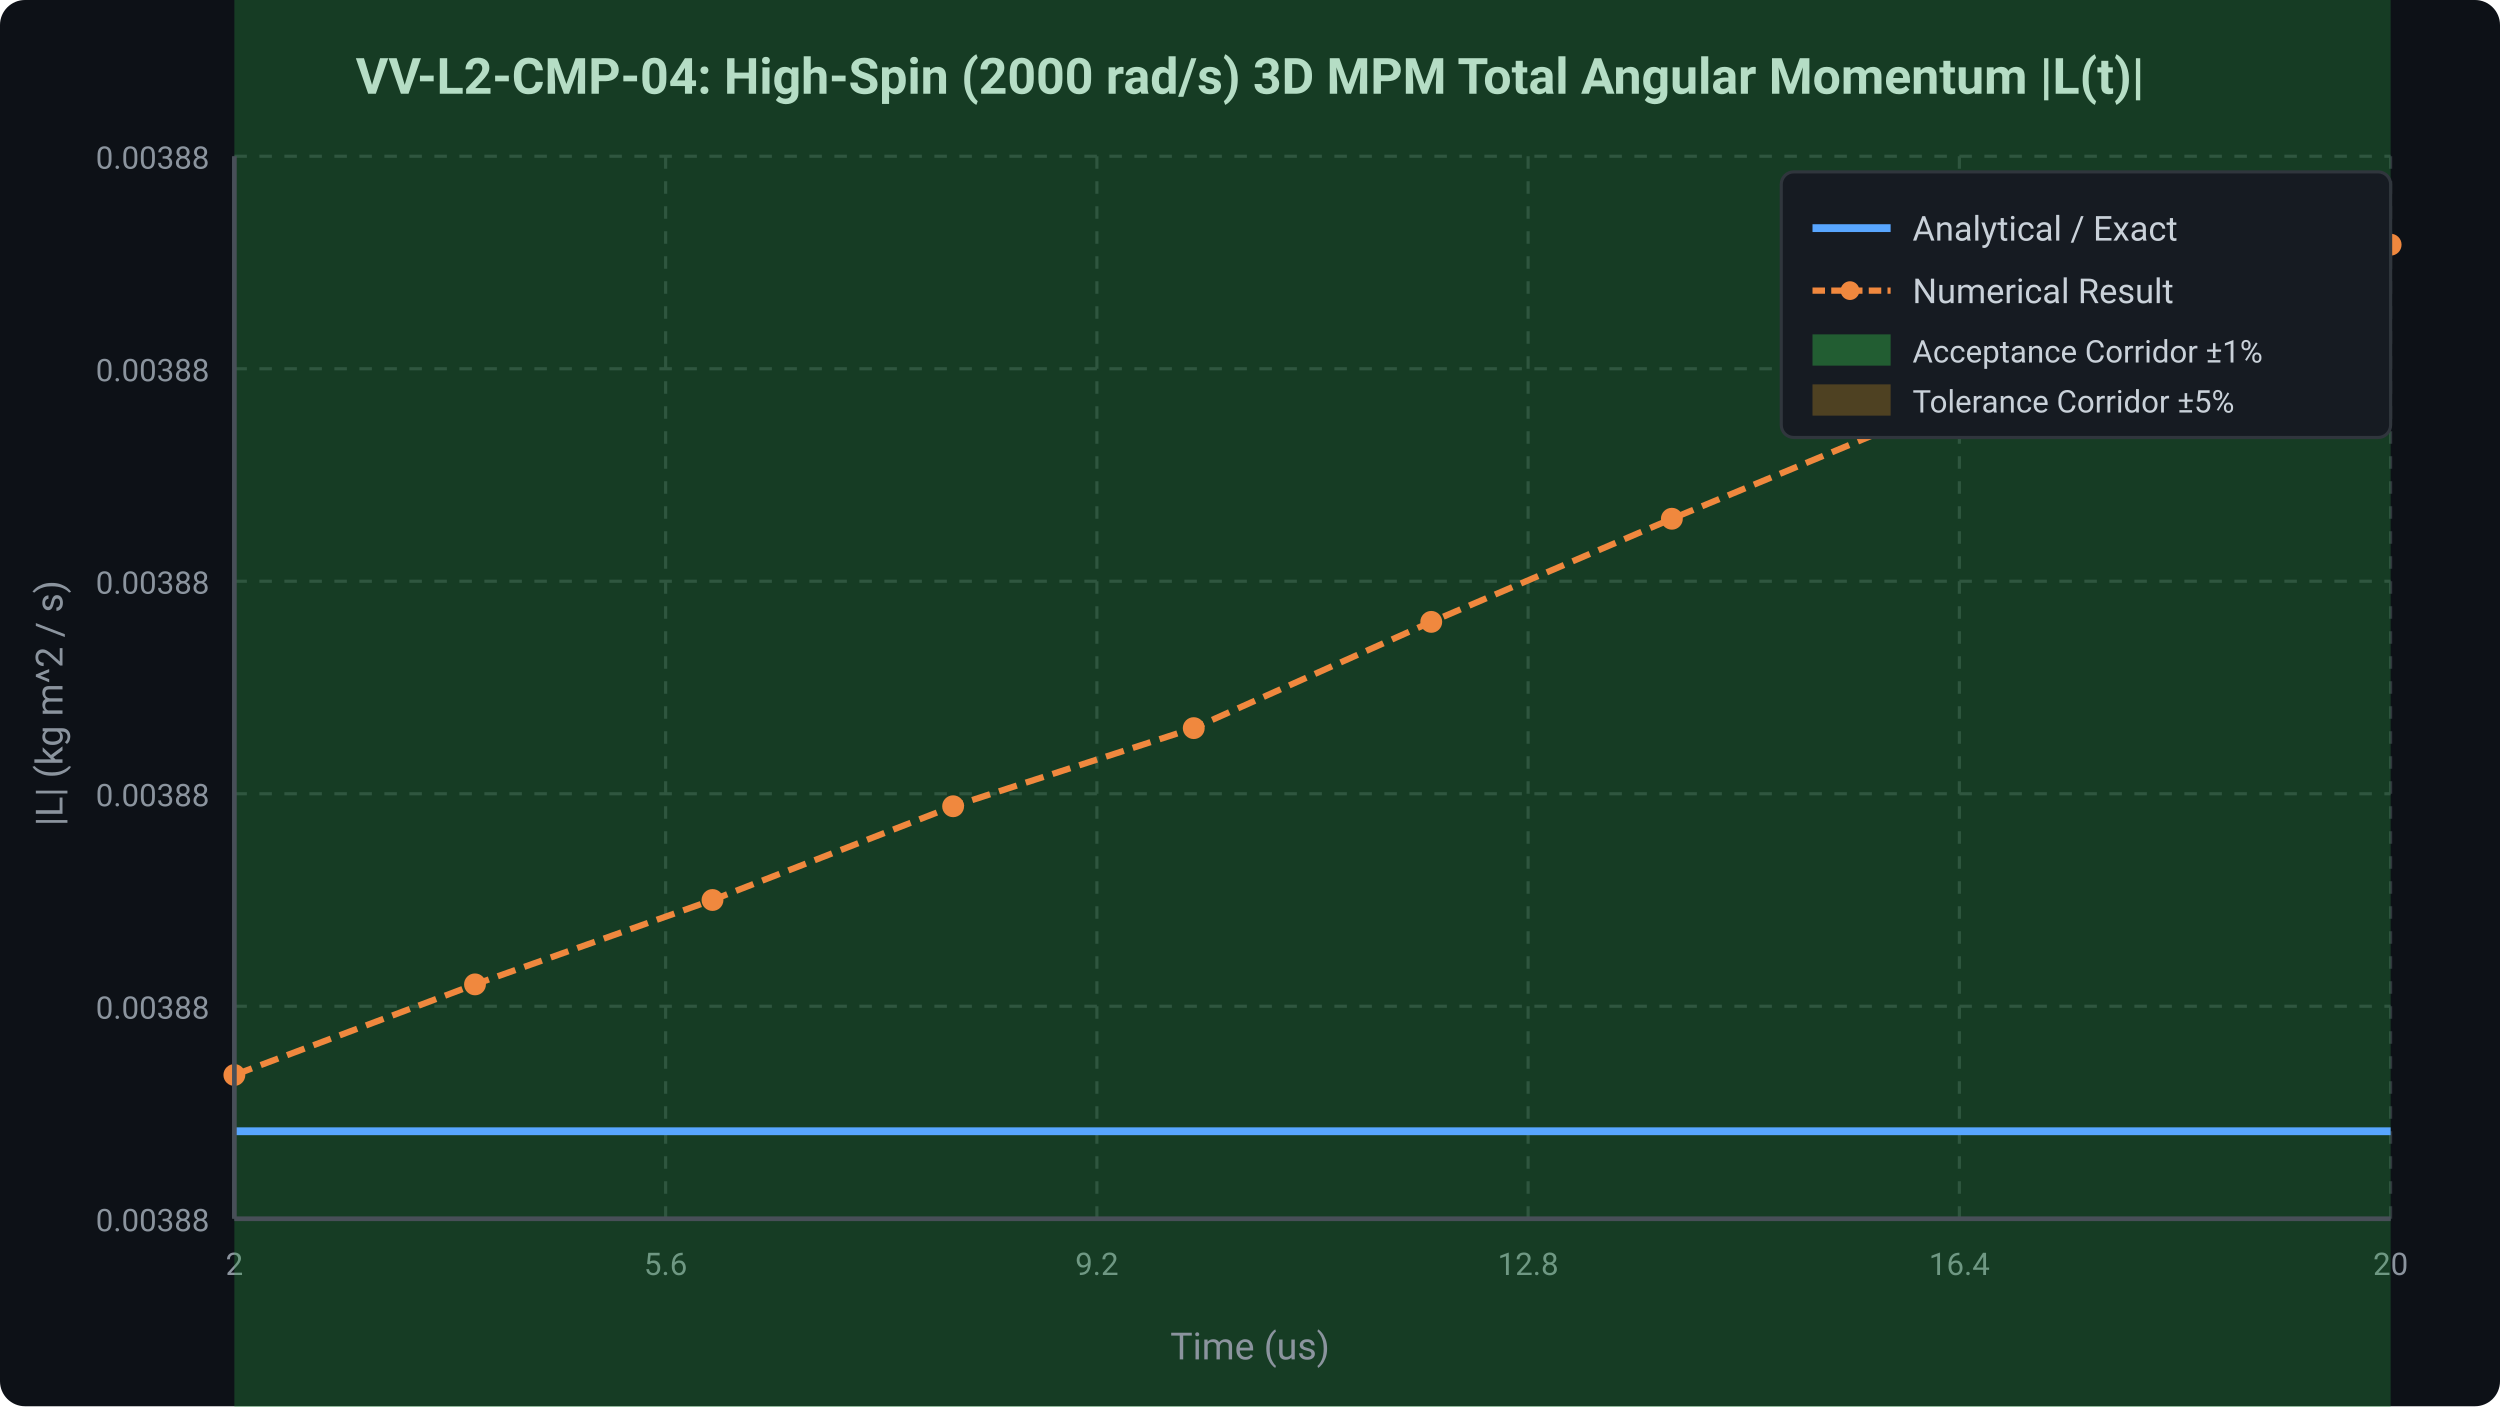
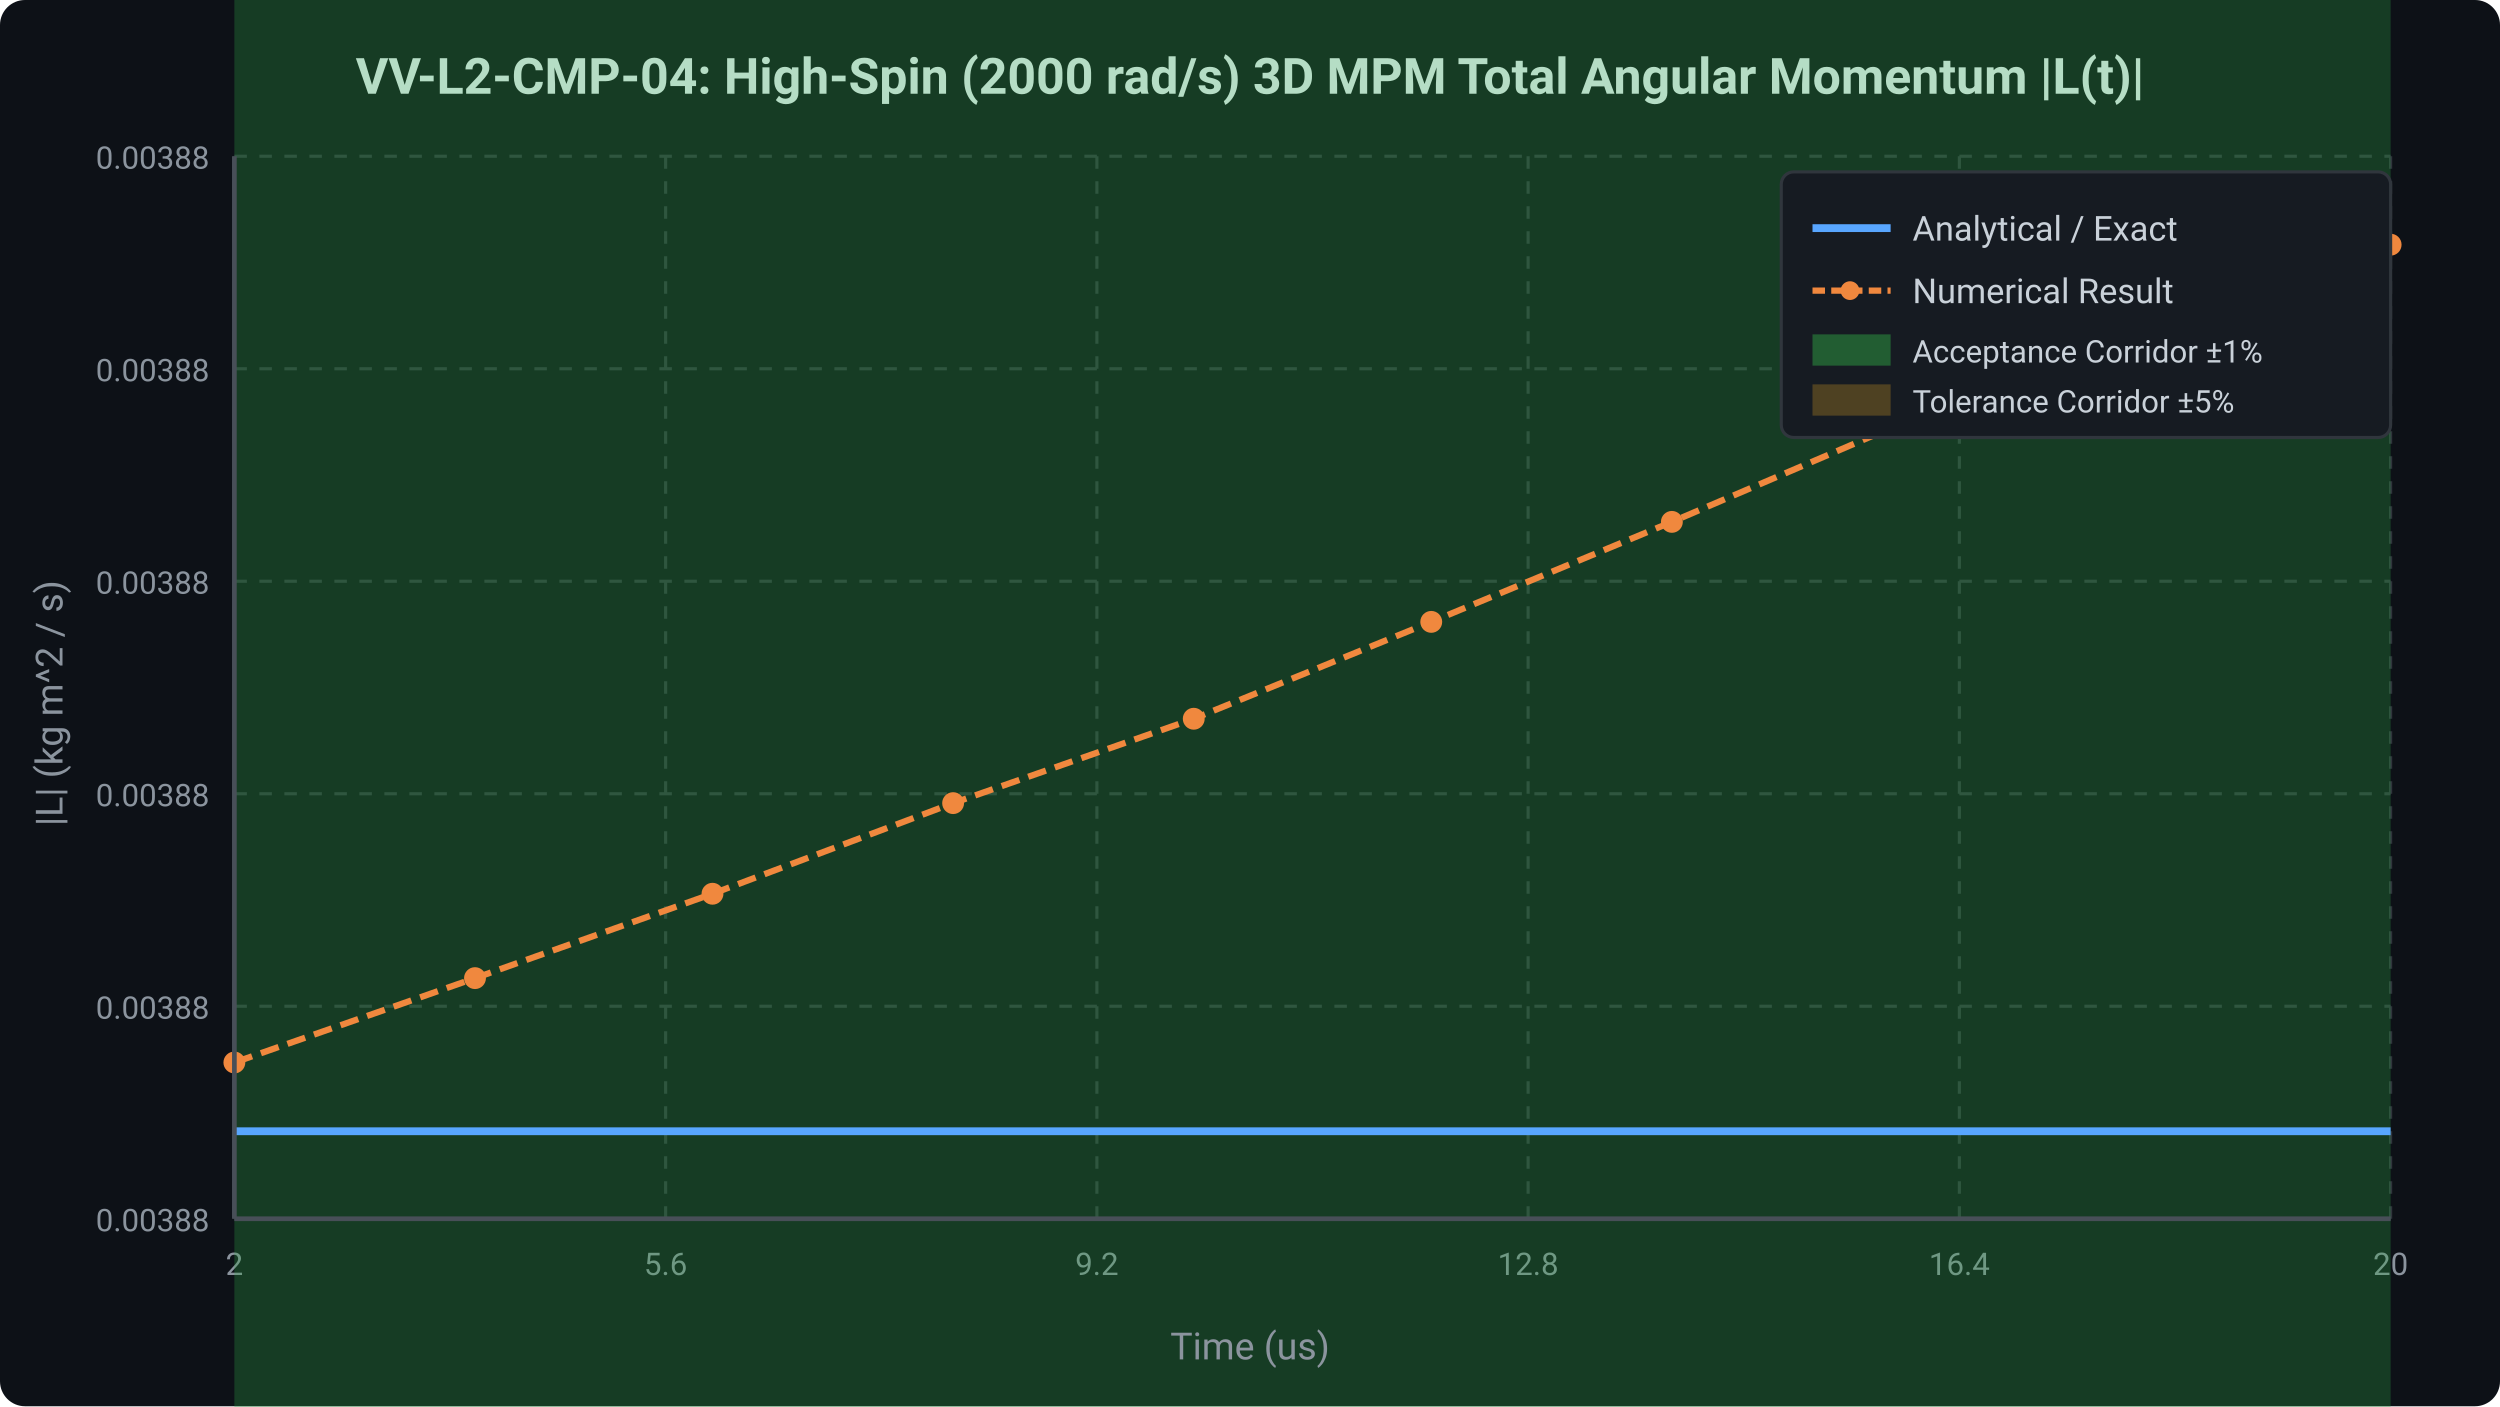
<svg xmlns="http://www.w3.org/2000/svg" viewBox="0 0 800 450" width="800" height="450">
  <style>
    text { font-family: -apple-system, BlinkMacSystemFont, 'Segoe UI', Roboto, Helvetica, Arial, sans-serif; fill: #c9d1d9; }
    .title { font-size: 16px; font-weight: 600; fill: #f0f6fc; }
    .axis-label { font-size: 12px; fill: #8b949e; }
    .tick { font-size: 10px; fill: #8b949e; }
    .grid { stroke: #30363d; stroke-width: 1; stroke-dasharray: 4,4; }
    .axis-line { stroke: #484f58; stroke-width: 1.5; }
    .exact-curve { fill: none; stroke: #58a6ff; stroke-width: 2.5; }
    .num-curve { fill: none; stroke: #f0883e; stroke-width: 2.0; stroke-dasharray: 6,3; }
    .corridor-yellow { fill: rgba(210, 153, 34, 0.18); }
    .corridor-green { fill: rgba(46, 160, 67, 0.30); }
  </style>
  <rect width="800" height="450" fill="#0d1117" rx="8" />
  <text x="400" y="30" text-anchor="middle" class="title">VV-L2-CMP-04: High-Spin (2000 rad/s) 3D MPM Total Angular Momentum |L(t)|</text>
  <line x1="75" y1="390" x2="765" y2="390" class="grid" />
  <text x="67" y="394" text-anchor="end" class="tick">0.00388</text>
  <line x1="75" y1="322" x2="765" y2="322" class="grid" />
  <text x="67" y="326" text-anchor="end" class="tick">0.00388</text>
  <line x1="75" y1="254" x2="765" y2="254" class="grid" />
  <text x="67" y="258" text-anchor="end" class="tick">0.00388</text>
  <line x1="75" y1="186" x2="765" y2="186" class="grid" />
  <text x="67" y="190" text-anchor="end" class="tick">0.00388</text>
  <line x1="75" y1="118" x2="765" y2="118" class="grid" />
  <text x="67" y="122" text-anchor="end" class="tick">0.00388</text>
  <line x1="75" y1="50" x2="765" y2="50" class="grid" />
  <text x="67" y="54" text-anchor="end" class="tick">0.00388</text>
  <line x1="75" y1="50" x2="75" y2="390" class="grid" />
  <text x="75" y="408" text-anchor="middle" class="tick">2</text>
  <line x1="213" y1="50" x2="213" y2="390" class="grid" />
  <text x="213" y="408" text-anchor="middle" class="tick">5.6</text>
  <line x1="351" y1="50" x2="351" y2="390" class="grid" />
  <text x="351" y="408" text-anchor="middle" class="tick">9.2</text>
  <line x1="489" y1="50" x2="489" y2="390" class="grid" />
  <text x="489" y="408" text-anchor="middle" class="tick">12.8</text>
  <line x1="627" y1="50" x2="627" y2="390" class="grid" />
  <text x="627" y="408" text-anchor="middle" class="tick">16.4</text>
  <line x1="765" y1="50" x2="765" y2="390" class="grid" />
  <text x="765" y="408" text-anchor="middle" class="tick">20</text>
-   <path class="corridor-yellow" d="M 75 -5.06e+06 L 152 -5.06e+06 L 228 -5.06e+06 L 305 -5.06e+06 L 382 -5.06e+06 L 458 -5.06e+06 L 535 -5.06e+06 L 612 -5.06e+06 L 688 -5.06e+06 L 765 -5.06e+06 L 765 5.06e+06 L 688 5.06e+06 L 612 5.06e+06 L 535 5.06e+06 L 458 5.06e+06 L 382 5.06e+06 L 305 5.06e+06 L 228 5.06e+06 L 152 5.06e+06 L 75 5.06e+06 Z" />
-   <path class="corridor-green" d="M 75 -1.01e+06 L 152 -1.01e+06 L 228 -1.01e+06 L 305 -1.01e+06 L 382 -1.01e+06 L 458 -1.01e+06 L 535 -1.01e+06 L 612 -1.01e+06 L 688 -1.01e+06 L 765 -1.01e+06 L 765 1.01e+06 L 688 1.01e+06 L 612 1.01e+06 L 535 1.01e+06 L 458 1.01e+06 L 382 1.01e+06 L 305 1.01e+06 L 228 1.01e+06 L 152 1.01e+06 L 75 1.01e+06 Z" />
+   <path class="corridor-yellow" d="M 75 -5.18e+06 L 152 -5.18e+06 L 228 -5.18e+06 L 305 -5.18e+06 L 382 -5.18e+06 L 458 -5.18e+06 L 535 -5.18e+06 L 612 -5.18e+06 L 688 -5.18e+06 L 765 -5.18e+06 L 765 5.18e+06 L 688 5.18e+06 L 612 5.18e+06 L 535 5.18e+06 L 458 5.18e+06 L 382 5.18e+06 L 305 5.18e+06 L 228 5.18e+06 L 152 5.18e+06 L 75 5.18e+06 Z" />
+   <path class="corridor-green" d="M 75 -1.04e+06 L 152 -1.04e+06 L 228 -1.04e+06 L 305 -1.04e+06 L 382 -1.04e+06 L 458 -1.04e+06 L 535 -1.04e+06 L 612 -1.04e+06 L 688 -1.04e+06 L 765 -1.04e+06 L 765 1.04e+06 L 688 1.04e+06 L 612 1.04e+06 L 535 1.04e+06 L 458 1.04e+06 L 382 1.04e+06 L 305 1.04e+06 L 228 1.04e+06 L 152 1.04e+06 L 75 1.04e+06 Z" />
  <path class="exact-curve" d="M 75 362 L 152 362 L 228 362 L 305 362 L 382 362 L 458 362 L 535 362 L 612 362 L 688 362 L 765 362 " />
-   <path class="num-curve" d="M 75 344 L 152 315 L 228 288 L 305 258 L 382 233 L 458 199 L 535 166 L 612 134 L 688 111 L 765 78.3 " />
-   <circle cx="75" cy="344" r="3.5" fill="#f0883e" />
-   <circle cx="152" cy="315" r="3.5" fill="#f0883e" />
-   <circle cx="228" cy="288" r="3.5" fill="#f0883e" />
-   <circle cx="305" cy="258" r="3.5" fill="#f0883e" />
-   <circle cx="382" cy="233" r="3.5" fill="#f0883e" />
+   <path class="num-curve" d="M 75 340 L 152 313 L 228 286 L 305 257 L 382 230 L 458 199 L 535 167 L 612 134 L 688 106 L 765 78.3 " />
+   <circle cx="75" cy="340" r="3.5" fill="#f0883e" />
+   <circle cx="152" cy="313" r="3.5" fill="#f0883e" />
+   <circle cx="228" cy="286" r="3.5" fill="#f0883e" />
+   <circle cx="305" cy="257" r="3.5" fill="#f0883e" />
+   <circle cx="382" cy="230" r="3.5" fill="#f0883e" />
  <circle cx="458" cy="199" r="3.5" fill="#f0883e" />
-   <circle cx="535" cy="166" r="3.5" fill="#f0883e" />
+   <circle cx="535" cy="167" r="3.5" fill="#f0883e" />
  <circle cx="612" cy="134" r="3.5" fill="#f0883e" />
-   <circle cx="688" cy="111" r="3.5" fill="#f0883e" />
+   <circle cx="688" cy="106" r="3.5" fill="#f0883e" />
  <circle cx="765" cy="78.3" r="3.5" fill="#f0883e" />
  <line x1="75" y1="390" x2="765" y2="390" class="axis-line" />
  <line x1="75" y1="50" x2="75" y2="390" class="axis-line" />
  <text x="400" y="435" text-anchor="middle" class="axis-label">Time (us)</text>
  <text x="20" y="225" text-anchor="middle" transform="rotate(-90 20 225)" class="axis-label">|L| (kg m^2 / s)</text>
  <rect x="570" y="55" width="195" height="85" fill="#161b22" stroke="#30363d" rx="4" />
  <line x1="580" y1="73" x2="605" y2="73" stroke="#58a6ff" stroke-width="2.5" />
  <text x="612" y="77" font-size="11">Analytical / Exact</text>
  <line x1="580" y1="93" x2="605" y2="93" stroke="#f0883e" stroke-width="2.0" stroke-dasharray="4,2" />
  <circle cx="592" cy="93" r="3" fill="#f0883e" />
  <text x="612" y="97" font-size="11">Numerical Result</text>
  <rect x="580" y="107" width="25" height="10" fill="rgba(46,160,67,0.5)" />
  <text x="612" y="116" font-size="10">Acceptance Corridor ±1%</text>
  <rect x="580" y="123" width="25" height="10" fill="rgba(210,153,34,0.3)" />
  <text x="612" y="132" font-size="10">Tolerance Corridor ±5%</text>
</svg>
